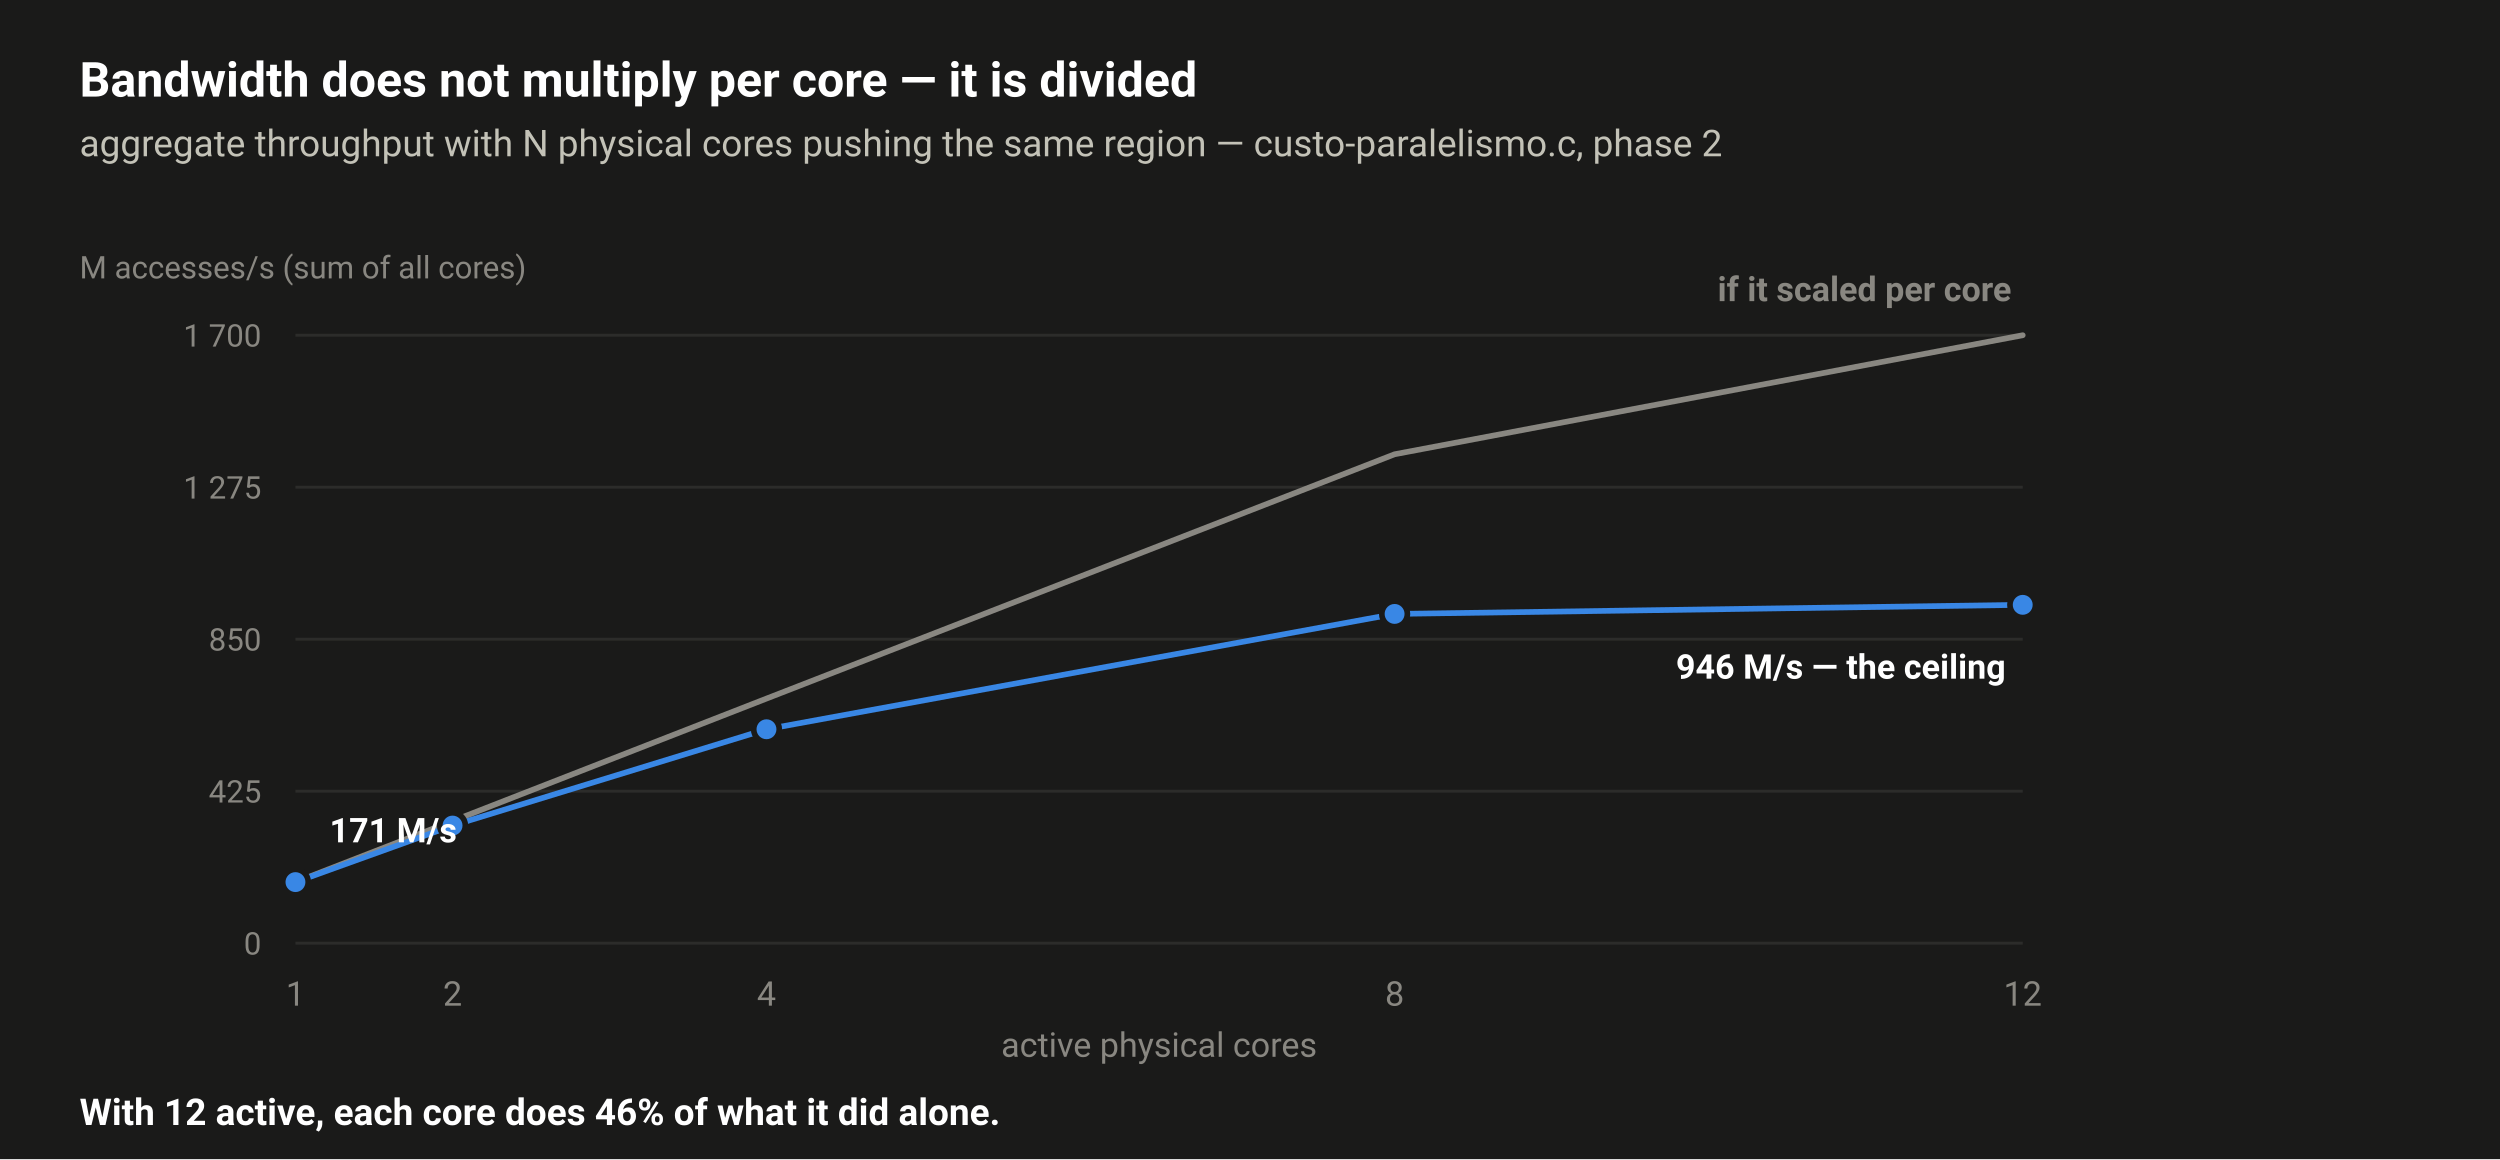
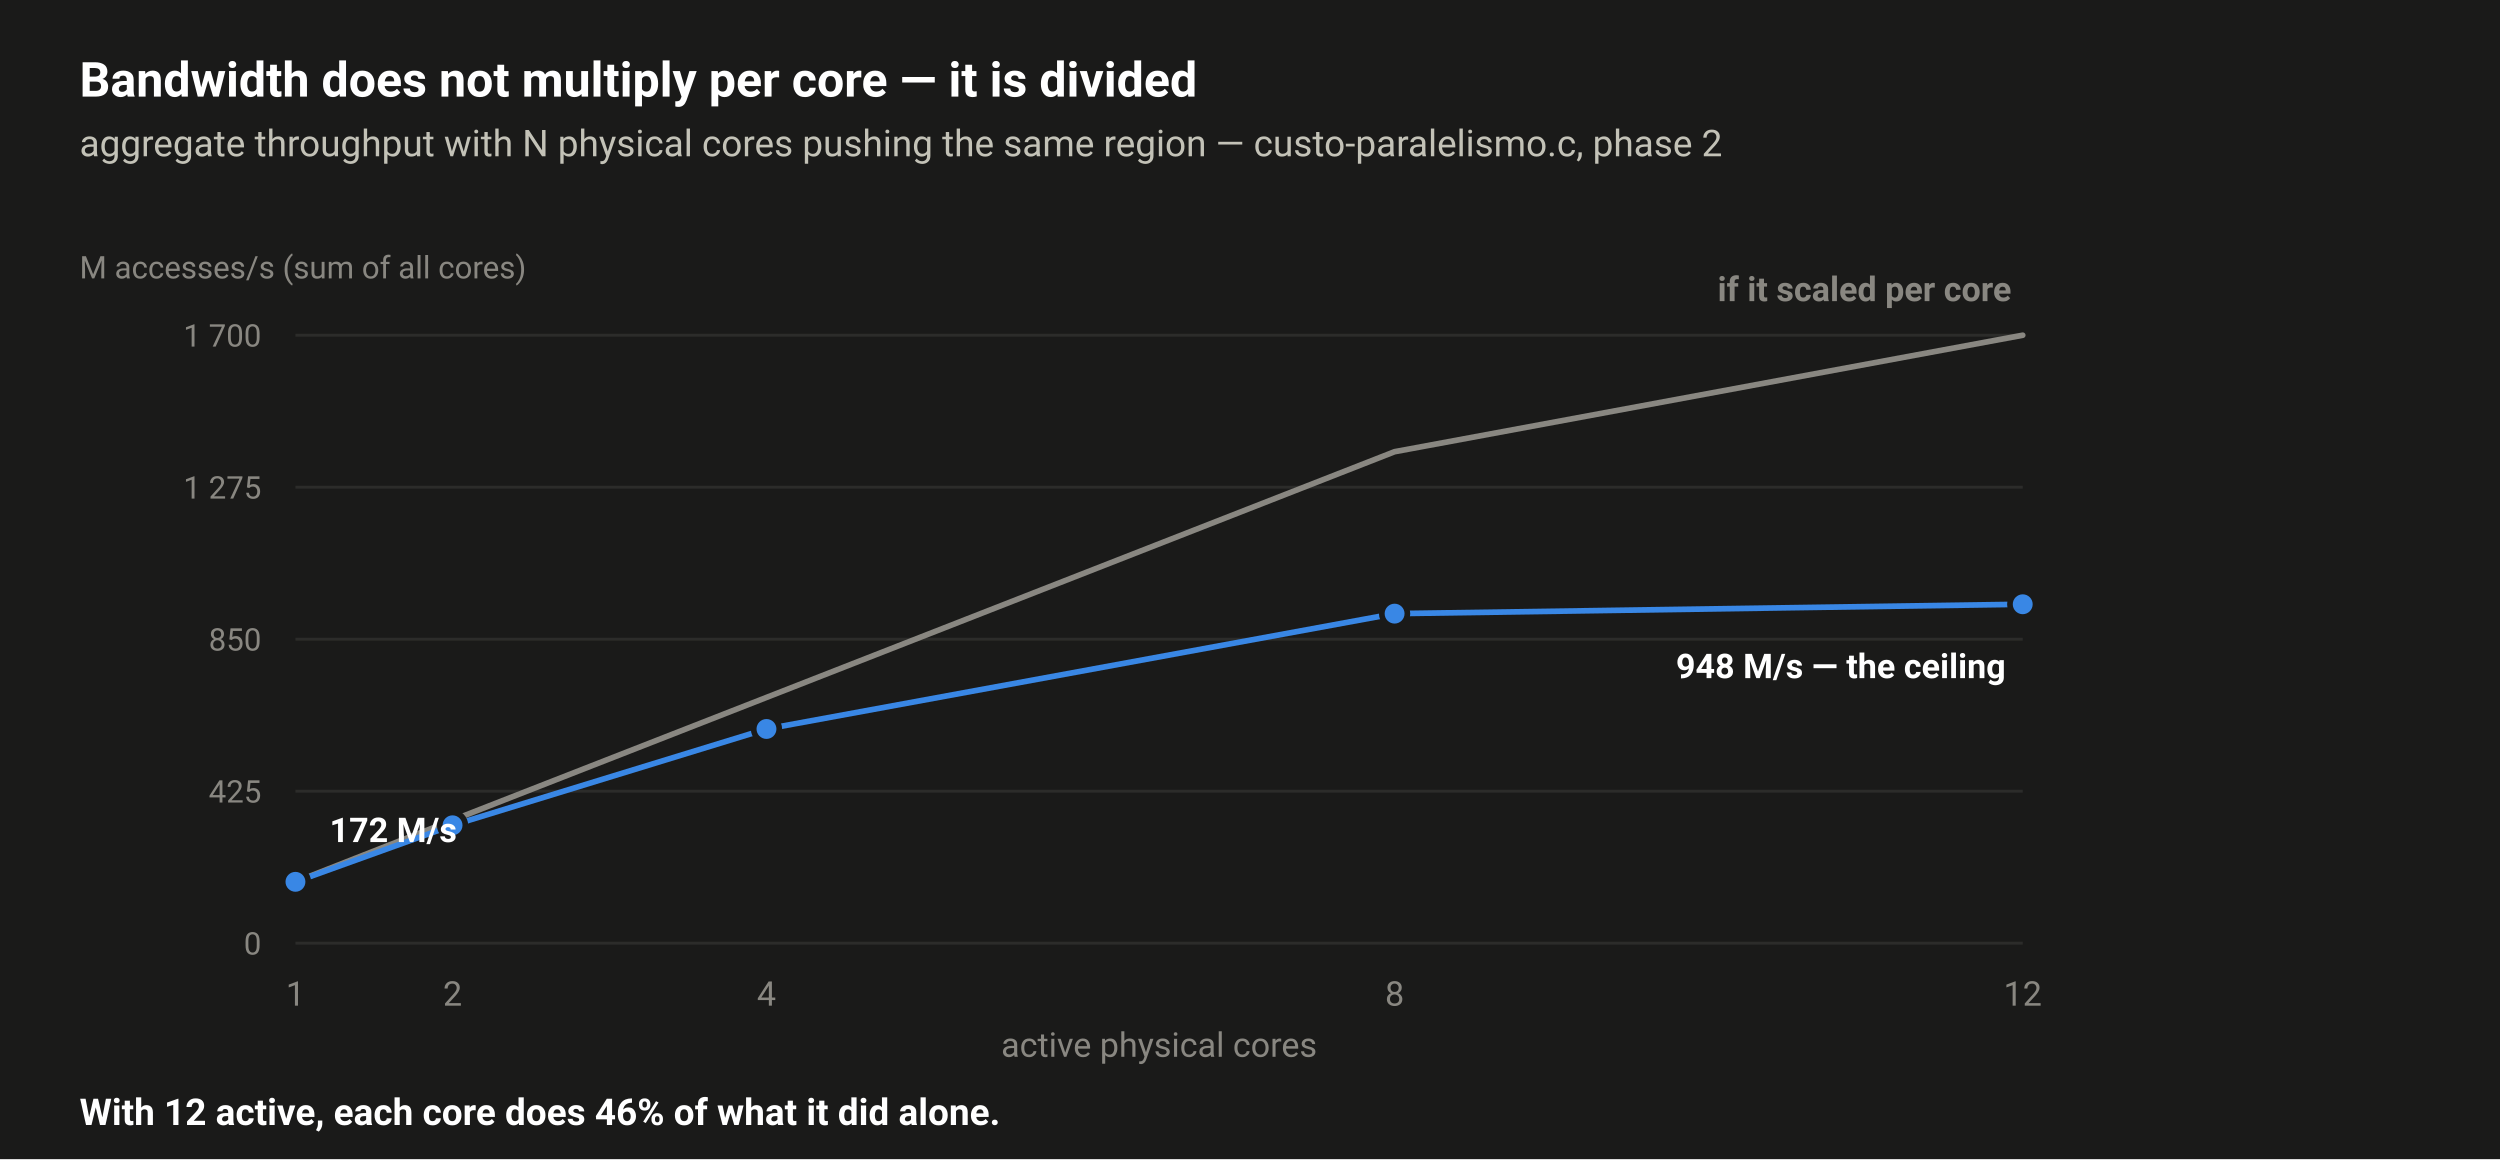
<svg xmlns="http://www.w3.org/2000/svg" viewBox="0 0 880 408" width="880" height="408" role="img" aria-labelledby="t d" font-family="system-ui, -apple-system, 'Segoe UI', Roboto, sans-serif">
  <rect width="880" height="408" fill="#1a1a19" />
  <text x="28.0" y="34.0" fill="#ffffff" font-size="17" font-weight="600" text-anchor="start" font-family="system-ui, -apple-system, 'Segoe UI', Roboto, sans-serif">Bandwidth does not multiply per core — it is divided</text>
  <text x="28.0" y="55.0" fill="#c3c2b7" font-size="13" font-weight="400" text-anchor="start" font-family="system-ui, -apple-system, 'Segoe UI', Roboto, sans-serif">aggregate throughput with N physical cores pushing the same region — custo-paralelismo.c, phase 2</text>
  <line x1="104.0" y1="332.0" x2="712.0" y2="332.0" stroke="#2c2c2a" stroke-width="1" />
  <text x="92.0" y="336.0" fill="#898781" font-size="11" font-weight="400" text-anchor="end" font-family="system-ui, -apple-system, 'Segoe UI', Roboto, sans-serif" font-variant-numeric="tabular-nums">0</text>
  <line x1="104.0" y1="278.5" x2="712.0" y2="278.5" stroke="#2c2c2a" stroke-width="1" />
  <text x="92.0" y="282.5" fill="#898781" font-size="11" font-weight="400" text-anchor="end" font-family="system-ui, -apple-system, 'Segoe UI', Roboto, sans-serif" font-variant-numeric="tabular-nums">425</text>
  <line x1="104.0" y1="225.0" x2="712.0" y2="225.0" stroke="#2c2c2a" stroke-width="1" />
  <text x="92.0" y="229.0" fill="#898781" font-size="11" font-weight="400" text-anchor="end" font-family="system-ui, -apple-system, 'Segoe UI', Roboto, sans-serif" font-variant-numeric="tabular-nums">850</text>
  <line x1="104.0" y1="171.5" x2="712.0" y2="171.5" stroke="#2c2c2a" stroke-width="1" />
  <text x="92.0" y="175.5" fill="#898781" font-size="11" font-weight="400" text-anchor="end" font-family="system-ui, -apple-system, 'Segoe UI', Roboto, sans-serif" font-variant-numeric="tabular-nums">1 275</text>
  <line x1="104.0" y1="118.0" x2="712.0" y2="118.0" stroke="#2c2c2a" stroke-width="1" />
  <text x="92.0" y="122.0" fill="#898781" font-size="11" font-weight="400" text-anchor="end" font-family="system-ui, -apple-system, 'Segoe UI', Roboto, sans-serif" font-variant-numeric="tabular-nums">1 700</text>
  <text x="28.0" y="98.0" fill="#898781" font-size="11" font-weight="400" text-anchor="start" font-family="system-ui, -apple-system, 'Segoe UI', Roboto, sans-serif">M accesses/s (sum of all cores)</text>
-   <polyline points="104.0,310.5 159.3,289.0 269.8,245.9 490.9,159.9 712.0,118.0" fill="none" stroke="#898781" stroke-width="2" stroke-linejoin="round" stroke-linecap="round" />
+   <polyline points="104.0,310.4 159.3,288.7 269.8,245.5 490.9,159.0 712.0,118.0" fill="none" stroke="#898781" stroke-width="2" stroke-linejoin="round" stroke-linecap="round" />
  <text x="708.0" y="106.0" fill="#898781" font-size="12" font-weight="600" text-anchor="end" font-family="system-ui, -apple-system, 'Segoe UI', Roboto, sans-serif">if it scaled per core</text>
-   <polyline points="104.0,310.5 159.3,290.6 269.8,256.7 490.9,216.1 712.0,212.9" fill="none" stroke="#3987e5" stroke-width="2" stroke-linejoin="round" stroke-linecap="round" />
-   <circle cx="104.0" cy="310.5" r="4.5" fill="#3987e5" stroke="#1a1a19" stroke-width="2" />
-   <circle cx="159.3" cy="290.6" r="4.5" fill="#3987e5" stroke="#1a1a19" stroke-width="2" />
-   <circle cx="269.8" cy="256.7" r="4.5" fill="#3987e5" stroke="#1a1a19" stroke-width="2" />
-   <circle cx="490.9" cy="216.1" r="4.5" fill="#3987e5" stroke="#1a1a19" stroke-width="2" />
-   <circle cx="712.0" cy="212.9" r="4.5" fill="#3987e5" stroke="#1a1a19" stroke-width="2" />
-   <text x="706.0" y="238.9" fill="#ffffff" font-size="12" font-weight="600" text-anchor="end" font-family="system-ui, -apple-system, 'Segoe UI', Roboto, sans-serif" font-variant-numeric="tabular-nums">946 M/s — the ceiling</text>
-   <text x="116.0" y="296.5" fill="#ffffff" font-size="12" font-weight="600" text-anchor="start" font-family="system-ui, -apple-system, 'Segoe UI', Roboto, sans-serif" font-variant-numeric="tabular-nums">171 M/s</text>
+   <polyline points="104.0,310.4 159.3,290.5 269.8,256.6 490.9,216.0 712.0,212.7" fill="none" stroke="#3987e5" stroke-width="2" stroke-linejoin="round" stroke-linecap="round" />
+   <circle cx="104.0" cy="310.4" r="4.5" fill="#3987e5" stroke="#1a1a19" stroke-width="2" />
+   <circle cx="159.3" cy="290.5" r="4.5" fill="#3987e5" stroke="#1a1a19" stroke-width="2" />
+   <circle cx="269.8" cy="256.6" r="4.5" fill="#3987e5" stroke="#1a1a19" stroke-width="2" />
+   <circle cx="490.9" cy="216.0" r="4.5" fill="#3987e5" stroke="#1a1a19" stroke-width="2" />
+   <circle cx="712.0" cy="212.7" r="4.5" fill="#3987e5" stroke="#1a1a19" stroke-width="2" />
+   <text x="706.0" y="238.7" fill="#ffffff" font-size="12" font-weight="600" text-anchor="end" font-family="system-ui, -apple-system, 'Segoe UI', Roboto, sans-serif" font-variant-numeric="tabular-nums">948 M/s — the ceiling</text>
+   <text x="116.0" y="296.4" fill="#ffffff" font-size="12" font-weight="600" text-anchor="start" font-family="system-ui, -apple-system, 'Segoe UI', Roboto, sans-serif" font-variant-numeric="tabular-nums">172 M/s</text>
  <text x="104.0" y="354.0" fill="#898781" font-size="12" font-weight="400" text-anchor="middle" font-family="system-ui, -apple-system, 'Segoe UI', Roboto, sans-serif" font-variant-numeric="tabular-nums">1</text>
  <text x="159.3" y="354.0" fill="#898781" font-size="12" font-weight="400" text-anchor="middle" font-family="system-ui, -apple-system, 'Segoe UI', Roboto, sans-serif" font-variant-numeric="tabular-nums">2</text>
  <text x="269.8" y="354.0" fill="#898781" font-size="12" font-weight="400" text-anchor="middle" font-family="system-ui, -apple-system, 'Segoe UI', Roboto, sans-serif" font-variant-numeric="tabular-nums">4</text>
  <text x="490.9" y="354.0" fill="#898781" font-size="12" font-weight="400" text-anchor="middle" font-family="system-ui, -apple-system, 'Segoe UI', Roboto, sans-serif" font-variant-numeric="tabular-nums">8</text>
  <text x="712.0" y="354.0" fill="#898781" font-size="12" font-weight="400" text-anchor="middle" font-family="system-ui, -apple-system, 'Segoe UI', Roboto, sans-serif" font-variant-numeric="tabular-nums">12</text>
  <text x="408.0" y="372.0" fill="#898781" font-size="12" font-weight="400" text-anchor="middle" font-family="system-ui, -apple-system, 'Segoe UI', Roboto, sans-serif">active physical cores</text>
  <text x="28.0" y="396.0" fill="#ffffff" font-size="13" font-weight="600" text-anchor="start" font-family="system-ui, -apple-system, 'Segoe UI', Roboto, sans-serif">With 12 active, each core does 46% of what it did alone.</text>
</svg>
